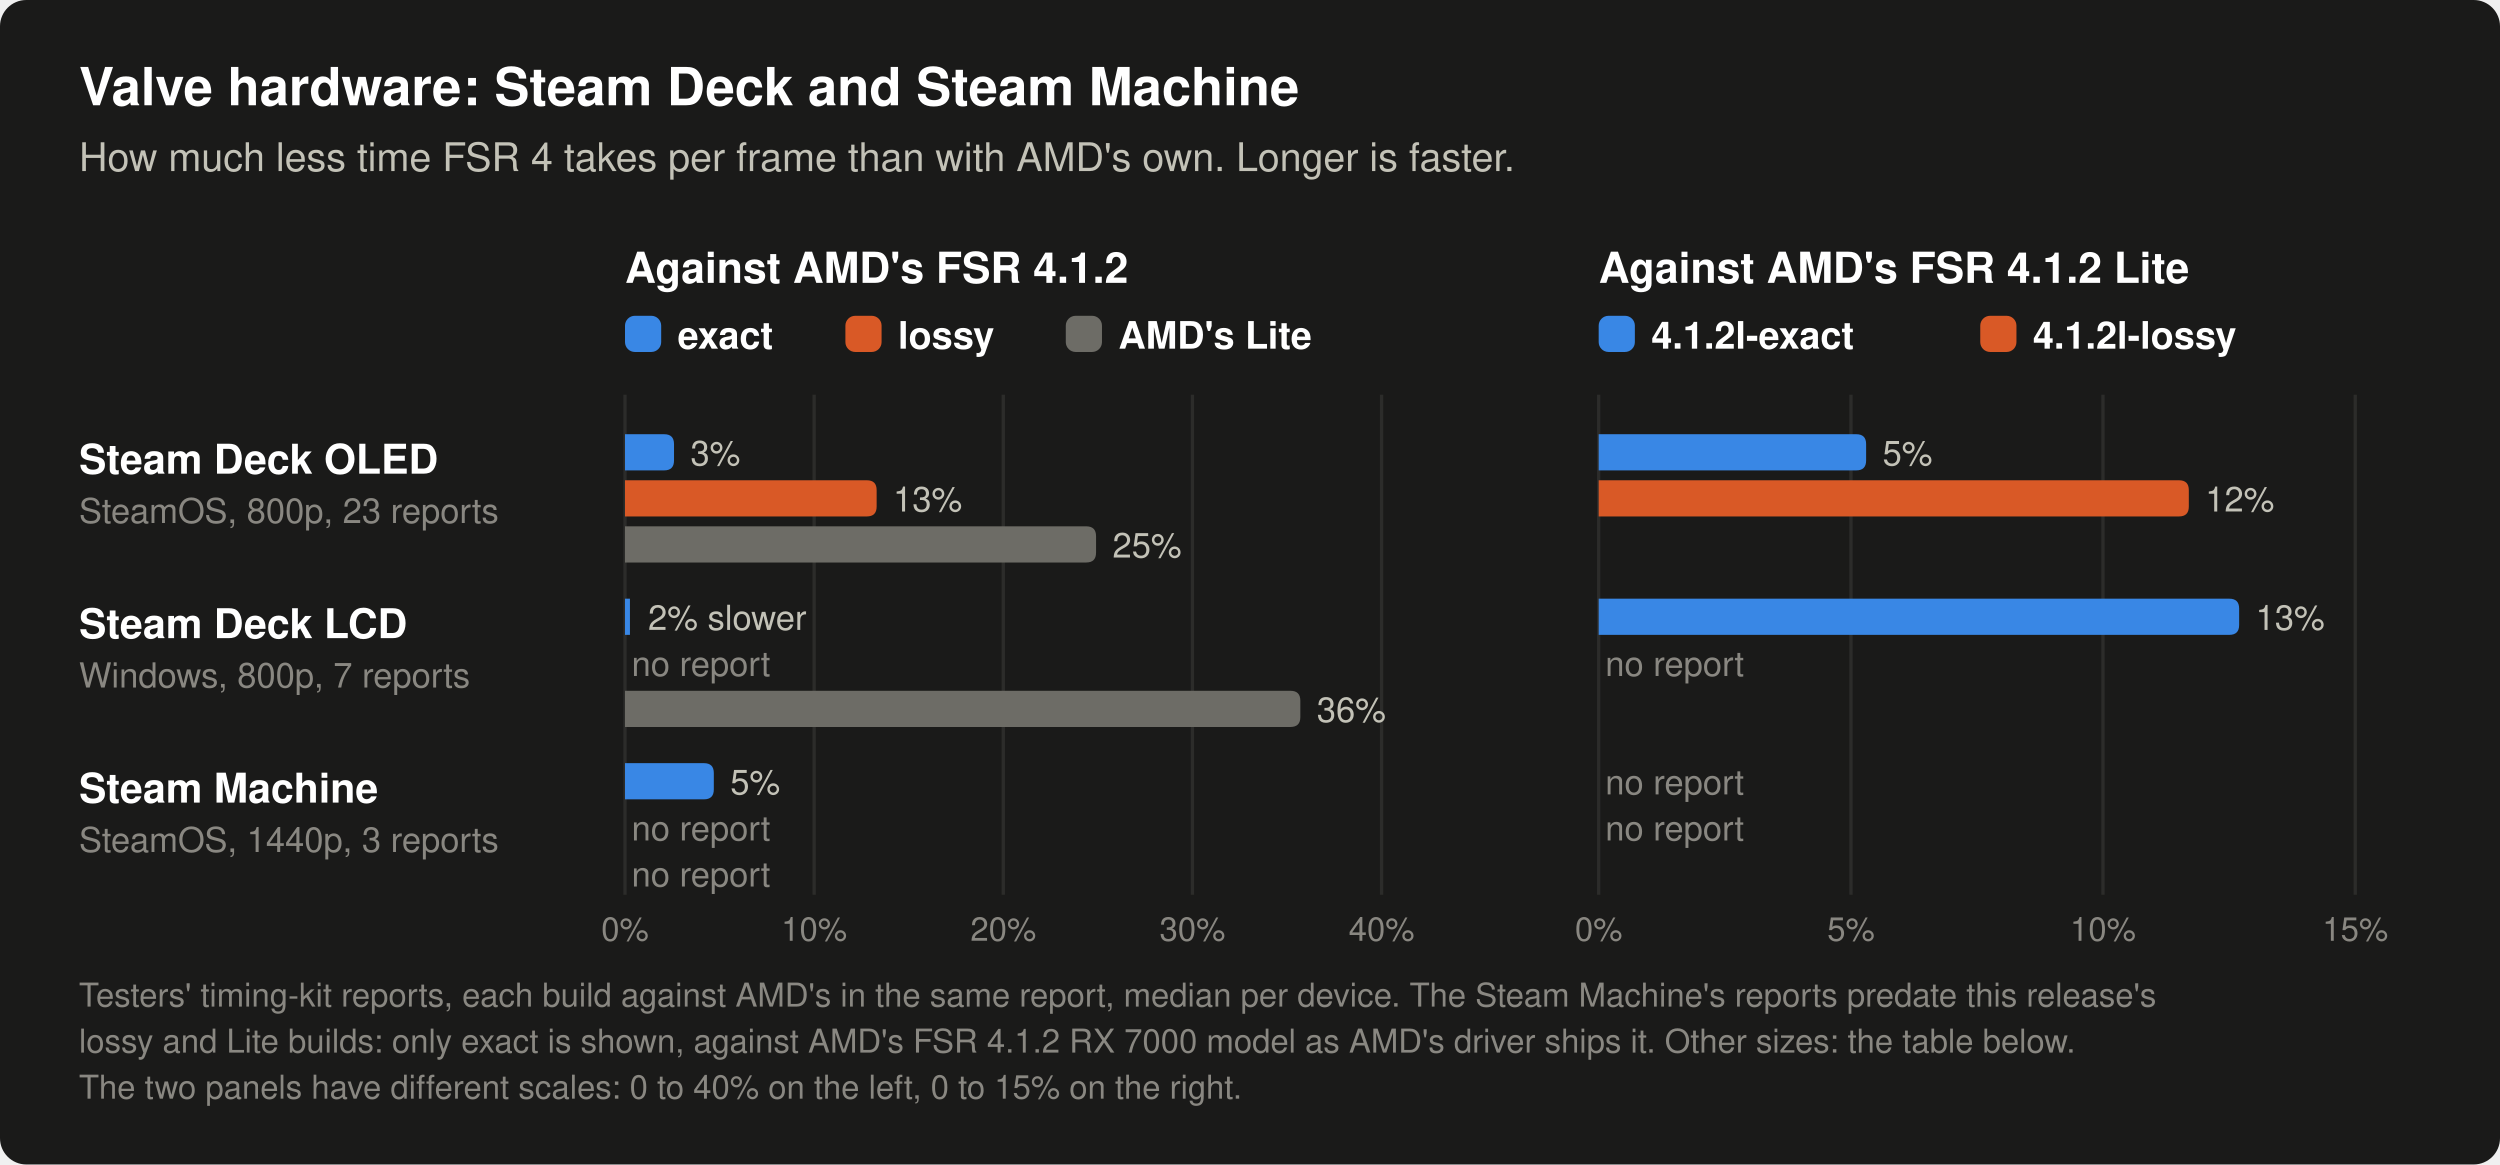
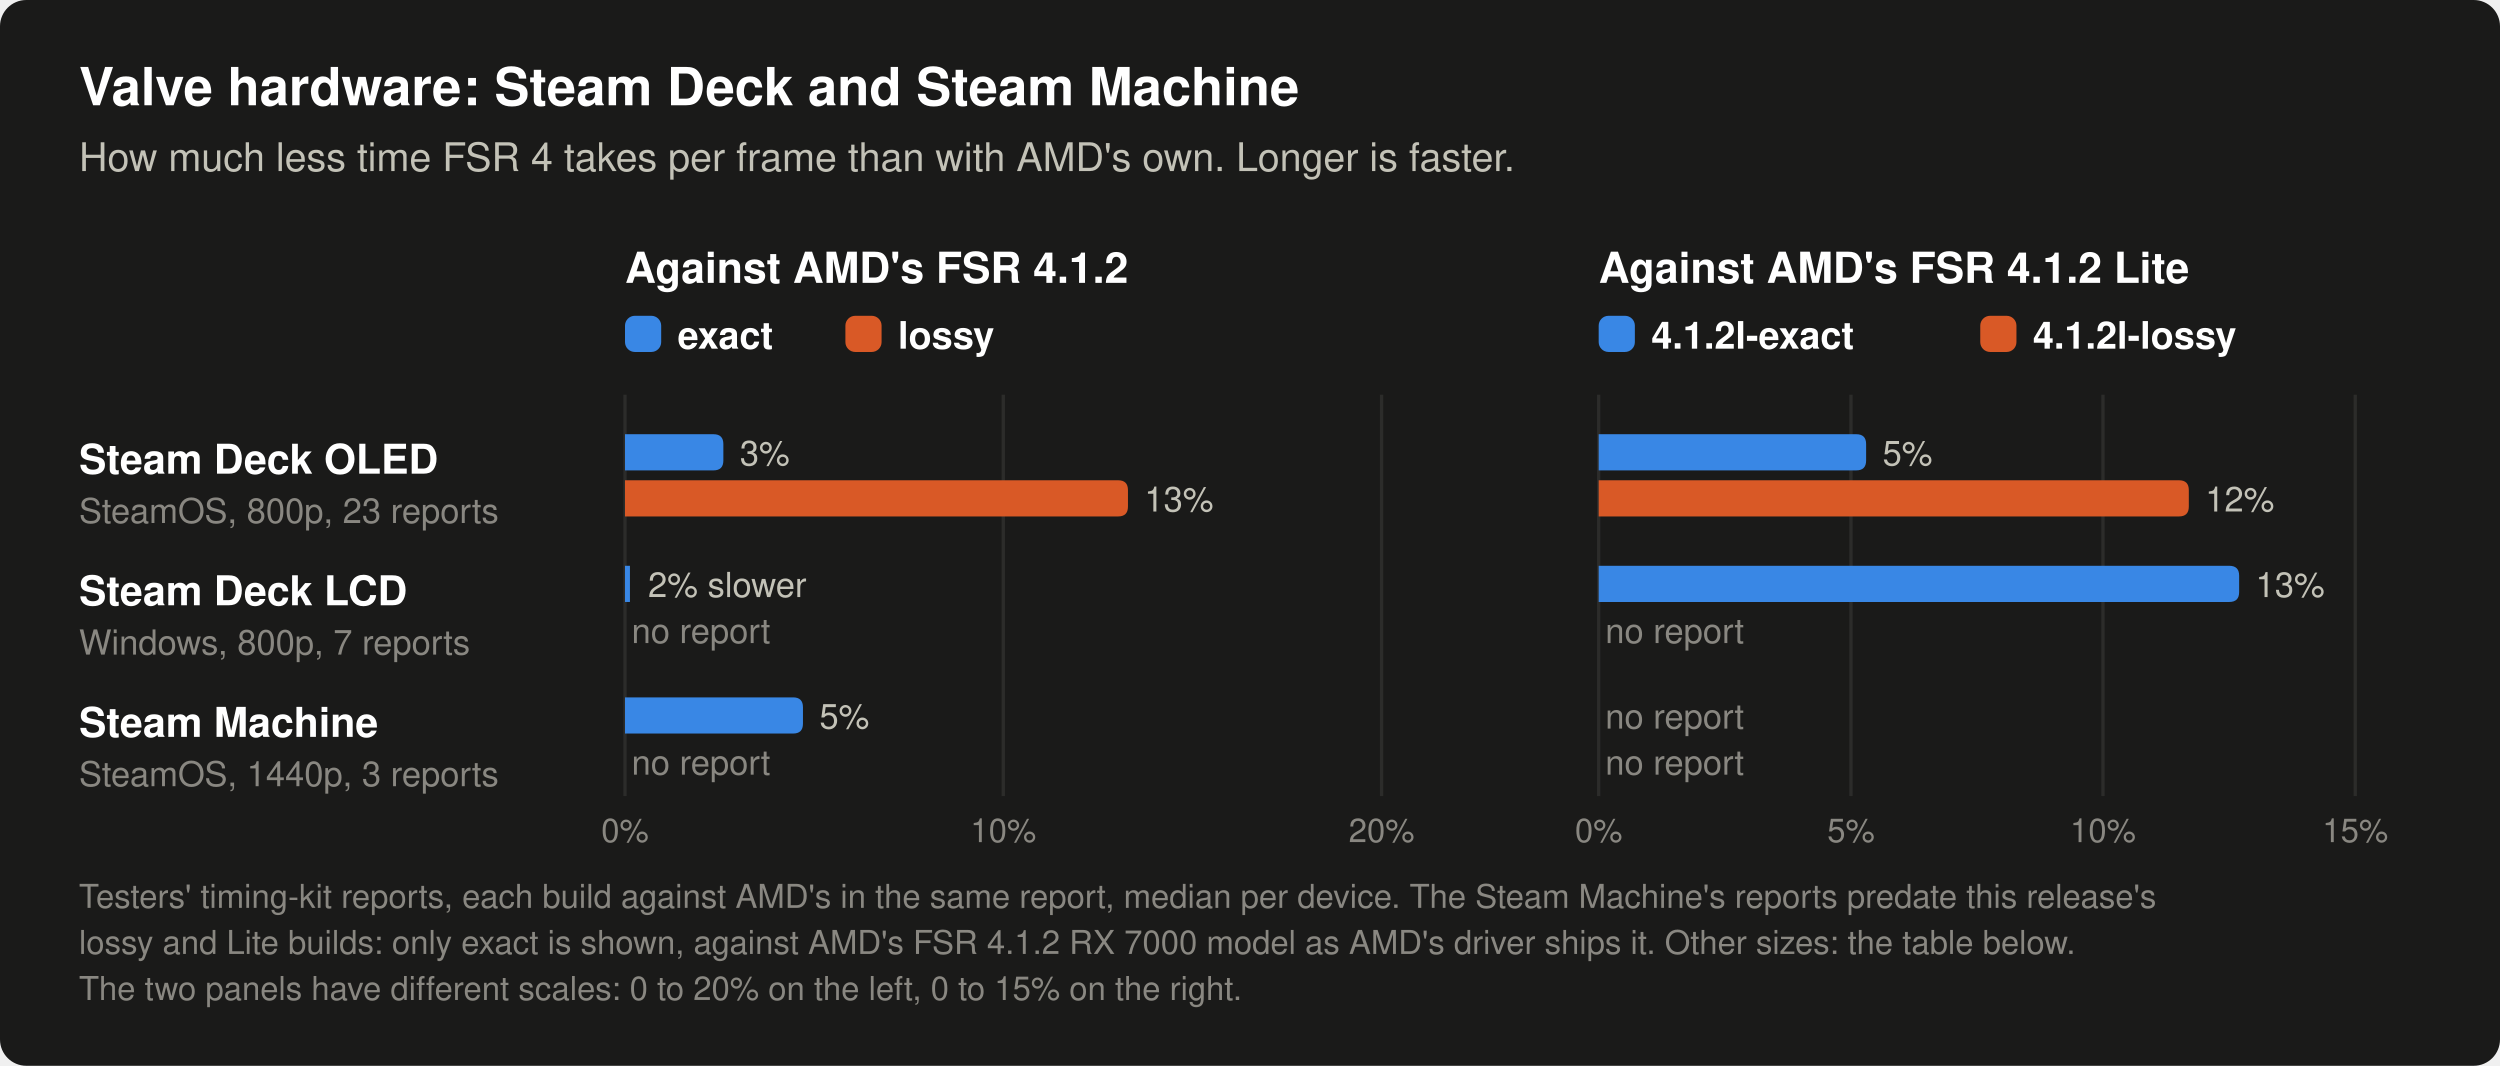
- <svg xmlns="http://www.w3.org/2000/svg" width="760" height="354" viewBox="0 0 760 354" role="img" aria-label="Valve hardware: Steam Deck and Steam Machine: how much less time FSR 4 takes per frame with this project's builds than with AMD's own, moving scene, Balanced. Steam Deck OLED (SteamOS, 800p, 23 reports): exact 3%, lossy 13%, AMD's Lite itself 25% less time than AMD's FSR 4.1.2; 4.1.2l-exact 5%, 4.1.2l-lossy 12% less than AMD's Lite. Steam Deck LCD (Windows, 800p, 7 reports): exact 2% more, lossy no report, AMD's Lite itself 36% less time than AMD's FSR 4.1.2; 4.1.2l-exact 13%, 4.1.2l-lossy no report less than AMD's Lite. Steam Machine (SteamOS, 1440p, 3 reports): exact 5%, lossy no report, AMD's Lite itself no report less time than AMD's FSR 4.1.2; 4.1.2l-exact no report, 4.1.2l-lossy no report less than AMD's Lite.">
-   <rect width="760" height="354" rx="8" fill="#1a1a19" />
+ <svg xmlns="http://www.w3.org/2000/svg" width="760" height="324" viewBox="0 0 760 324" role="img" aria-label="Valve hardware: Steam Deck and Steam Machine: how much less time FSR 4 takes per frame with this project's builds than with AMD's own, moving scene, Balanced. Steam Deck OLED (SteamOS, 800p, 23 reports): exact 3%, lossy 13%, less time than AMD's FSR 4.1.2; 4.1.2l-exact 5%, 4.1.2l-lossy 12% less than AMD's Lite. Steam Deck LCD (Windows, 800p, 7 reports): exact 2% more, lossy no report, less time than AMD's FSR 4.1.2; 4.1.2l-exact 13%, 4.1.2l-lossy no report less than AMD's Lite. Steam Machine (SteamOS, 1440p, 3 reports): exact 5%, lossy no report, less time than AMD's FSR 4.1.2; 4.1.2l-exact no report, 4.1.2l-lossy no report less than AMD's Lite.">
+   <rect width="760" height="324" rx="8" fill="#1a1a19" />
  <text x="24.0" y="32.0" font-family="-apple-system, 'Segoe UI', Helvetica, Arial, sans-serif" font-size="16" font-weight="600" text-anchor="start" fill="#ffffff">Valve hardware: Steam Deck and Steam Machine</text>
  <text x="24.0" y="52.0" font-family="-apple-system, 'Segoe UI', Helvetica, Arial, sans-serif" font-size="12" text-anchor="start" fill="#c3c2b7">How much less time FSR 4 takes per frame than with AMD's own. Longer is faster.</text>
  <text x="190.0" y="86.0" font-family="-apple-system, 'Segoe UI', Helvetica, Arial, sans-serif" font-size="13" font-weight="600" text-anchor="start" fill="#ffffff">Against AMD's FSR 4.1.2</text>
  <rect x="190" y="96" width="11" height="11" rx="3" fill="#3987e5" />
  <text x="206.0" y="106.0" font-family="-apple-system, 'Segoe UI', Helvetica, Arial, sans-serif" font-size="11.5" font-weight="600" text-anchor="start" fill="#ffffff">exact</text>
  <rect x="257.0" y="96" width="11" height="11" rx="3" fill="#d95926" />
  <text x="273.0" y="106.0" font-family="-apple-system, 'Segoe UI', Helvetica, Arial, sans-serif" font-size="11.5" font-weight="600" text-anchor="start" fill="#ffffff">lossy</text>
-   <rect x="324.0" y="96" width="11" height="11" rx="3" fill="#6d6c66" />
-   <text x="340.0" y="106.0" font-family="-apple-system, 'Segoe UI', Helvetica, Arial, sans-serif" font-size="11.5" font-weight="600" text-anchor="start" fill="#ffffff">AMD's Lite</text>
  <text x="486.0" y="86.0" font-family="-apple-system, 'Segoe UI', Helvetica, Arial, sans-serif" font-size="13" font-weight="600" text-anchor="start" fill="#ffffff">Against AMD's FSR 4.1.2 Lite</text>
  <rect x="486" y="96" width="11" height="11" rx="3" fill="#3987e5" />
  <text x="502.0" y="106.0" font-family="-apple-system, 'Segoe UI', Helvetica, Arial, sans-serif" font-size="11.5" font-weight="600" text-anchor="start" fill="#ffffff">4.1.2l-exact</text>
  <rect x="602.0" y="96" width="11" height="11" rx="3" fill="#d95926" />
  <text x="618.0" y="106.0" font-family="-apple-system, 'Segoe UI', Helvetica, Arial, sans-serif" font-size="11.5" font-weight="600" text-anchor="start" fill="#ffffff">4.1.2l-lossy</text>
-   <line x1="190.0" y1="120" x2="190.0" y2="272" stroke="#2c2c2a" stroke-width="1" />
-   <text x="190.0" y="286.0" font-family="-apple-system, 'Segoe UI', Helvetica, Arial, sans-serif" font-size="10" text-anchor="middle" fill="#898781">0%</text>
-   <line x1="247.5" y1="120" x2="247.5" y2="272" stroke="#2c2c2a" stroke-width="1" />
-   <text x="247.5" y="286.0" font-family="-apple-system, 'Segoe UI', Helvetica, Arial, sans-serif" font-size="10" text-anchor="middle" fill="#898781">10%</text>
-   <line x1="305.0" y1="120" x2="305.0" y2="272" stroke="#2c2c2a" stroke-width="1" />
-   <text x="305.0" y="286.0" font-family="-apple-system, 'Segoe UI', Helvetica, Arial, sans-serif" font-size="10" text-anchor="middle" fill="#898781">20%</text>
-   <line x1="362.5" y1="120" x2="362.5" y2="272" stroke="#2c2c2a" stroke-width="1" />
-   <text x="362.5" y="286.0" font-family="-apple-system, 'Segoe UI', Helvetica, Arial, sans-serif" font-size="10" text-anchor="middle" fill="#898781">30%</text>
-   <line x1="420.0" y1="120" x2="420.0" y2="272" stroke="#2c2c2a" stroke-width="1" />
-   <text x="420.0" y="286.0" font-family="-apple-system, 'Segoe UI', Helvetica, Arial, sans-serif" font-size="10" text-anchor="middle" fill="#898781">40%</text>
-   <line x1="486.0" y1="120" x2="486.0" y2="272" stroke="#2c2c2a" stroke-width="1" />
-   <text x="486.0" y="286.0" font-family="-apple-system, 'Segoe UI', Helvetica, Arial, sans-serif" font-size="10" text-anchor="middle" fill="#898781">0%</text>
-   <line x1="562.7" y1="120" x2="562.7" y2="272" stroke="#2c2c2a" stroke-width="1" />
-   <text x="562.7" y="286.0" font-family="-apple-system, 'Segoe UI', Helvetica, Arial, sans-serif" font-size="10" text-anchor="middle" fill="#898781">5%</text>
-   <line x1="639.3" y1="120" x2="639.3" y2="272" stroke="#2c2c2a" stroke-width="1" />
-   <text x="639.3" y="286.0" font-family="-apple-system, 'Segoe UI', Helvetica, Arial, sans-serif" font-size="10" text-anchor="middle" fill="#898781">10%</text>
-   <line x1="716.0" y1="120" x2="716.0" y2="272" stroke="#2c2c2a" stroke-width="1" />
-   <text x="716.0" y="286.0" font-family="-apple-system, 'Segoe UI', Helvetica, Arial, sans-serif" font-size="10" text-anchor="middle" fill="#898781">15%</text>
+   <line x1="190.0" y1="120" x2="190.0" y2="242" stroke="#2c2c2a" stroke-width="1" />
+   <text x="190.0" y="256.0" font-family="-apple-system, 'Segoe UI', Helvetica, Arial, sans-serif" font-size="10" text-anchor="middle" fill="#898781">0%</text>
+   <line x1="305.0" y1="120" x2="305.0" y2="242" stroke="#2c2c2a" stroke-width="1" />
+   <text x="305.0" y="256.0" font-family="-apple-system, 'Segoe UI', Helvetica, Arial, sans-serif" font-size="10" text-anchor="middle" fill="#898781">10%</text>
+   <line x1="420.0" y1="120" x2="420.0" y2="242" stroke="#2c2c2a" stroke-width="1" />
+   <text x="420.0" y="256.0" font-family="-apple-system, 'Segoe UI', Helvetica, Arial, sans-serif" font-size="10" text-anchor="middle" fill="#898781">20%</text>
+   <line x1="486.0" y1="120" x2="486.0" y2="242" stroke="#2c2c2a" stroke-width="1" />
+   <text x="486.0" y="256.0" font-family="-apple-system, 'Segoe UI', Helvetica, Arial, sans-serif" font-size="10" text-anchor="middle" fill="#898781">0%</text>
+   <line x1="562.7" y1="120" x2="562.7" y2="242" stroke="#2c2c2a" stroke-width="1" />
+   <text x="562.7" y="256.0" font-family="-apple-system, 'Segoe UI', Helvetica, Arial, sans-serif" font-size="10" text-anchor="middle" fill="#898781">5%</text>
+   <line x1="639.3" y1="120" x2="639.3" y2="242" stroke="#2c2c2a" stroke-width="1" />
+   <text x="639.3" y="256.0" font-family="-apple-system, 'Segoe UI', Helvetica, Arial, sans-serif" font-size="10" text-anchor="middle" fill="#898781">10%</text>
+   <line x1="716.0" y1="120" x2="716.0" y2="242" stroke="#2c2c2a" stroke-width="1" />
+   <text x="716.0" y="256.0" font-family="-apple-system, 'Segoe UI', Helvetica, Arial, sans-serif" font-size="10" text-anchor="middle" fill="#898781">15%</text>
  <text x="24.0" y="144.0" font-family="-apple-system, 'Segoe UI', Helvetica, Arial, sans-serif" font-size="12.5" font-weight="600" text-anchor="start" fill="#ffffff">Steam Deck OLED</text>
  <text x="24.0" y="159.0" font-family="-apple-system, 'Segoe UI', Helvetica, Arial, sans-serif" font-size="10.5" text-anchor="start" fill="#898781">SteamOS, 800p, 23 reports</text>
-   <path d="M190,132 H201.9 Q204.9,132 204.9,135 V140 Q204.9,143 201.9,143 H190 Z" fill="#3987e5" />
-   <text x="209.9" y="141.5" font-family="-apple-system, 'Segoe UI', Helvetica, Arial, sans-serif" font-size="10.5" text-anchor="start" fill="#c3c2b7">3%</text>
-   <path d="M190,146 H263.5 Q266.5,146 266.5,149 V154 Q266.5,157 263.5,157 H190 Z" fill="#d95926" />
-   <text x="271.5" y="155.5" font-family="-apple-system, 'Segoe UI', Helvetica, Arial, sans-serif" font-size="10.5" text-anchor="start" fill="#c3c2b7">13%</text>
-   <path d="M190,160 H330.2 Q333.2,160 333.2,163 V168 Q333.2,171 330.2,171 H190 Z" fill="#6d6c66" />
-   <text x="338.2" y="169.5" font-family="-apple-system, 'Segoe UI', Helvetica, Arial, sans-serif" font-size="10.5" text-anchor="start" fill="#c3c2b7">25%</text>
+   <path d="M190,132 H216.9 Q219.9,132 219.9,135 V140 Q219.9,143 216.9,143 H190 Z" fill="#3987e5" />
+   <text x="224.9" y="141.5" font-family="-apple-system, 'Segoe UI', Helvetica, Arial, sans-serif" font-size="10.5" text-anchor="start" fill="#c3c2b7">3%</text>
+   <path d="M190,146 H339.9 Q342.9,146 342.9,149 V154 Q342.9,157 339.9,157 H190 Z" fill="#d95926" />
+   <text x="347.9" y="155.5" font-family="-apple-system, 'Segoe UI', Helvetica, Arial, sans-serif" font-size="10.5" text-anchor="start" fill="#c3c2b7">13%</text>
  <path d="M486,132 H564.3 Q567.3,132 567.3,135 V140 Q567.3,143 564.3,143 H486 Z" fill="#3987e5" />
  <text x="572.3" y="141.5" font-family="-apple-system, 'Segoe UI', Helvetica, Arial, sans-serif" font-size="10.5" text-anchor="start" fill="#c3c2b7">5%</text>
  <path d="M486,146 H662.4 Q665.4,146 665.4,149 V154 Q665.4,157 662.4,157 H486 Z" fill="#d95926" />
  <text x="670.4" y="155.5" font-family="-apple-system, 'Segoe UI', Helvetica, Arial, sans-serif" font-size="10.5" text-anchor="start" fill="#c3c2b7">12%</text>
-   <text x="24.0" y="194.0" font-family="-apple-system, 'Segoe UI', Helvetica, Arial, sans-serif" font-size="12.5" font-weight="600" text-anchor="start" fill="#ffffff">Steam Deck LCD</text>
-   <text x="24.0" y="209.0" font-family="-apple-system, 'Segoe UI', Helvetica, Arial, sans-serif" font-size="10.5" text-anchor="start" fill="#898781">Windows, 800p, 7 reports</text>
-   <rect x="190" y="182" width="1.5" height="11" fill="#3987e5" />
-   <text x="197.0" y="191.5" font-family="-apple-system, 'Segoe UI', Helvetica, Arial, sans-serif" font-size="10.5" text-anchor="start" fill="#c3c2b7">2% slower</text>
-   <text x="192.0" y="205.5" font-family="-apple-system, 'Segoe UI', Helvetica, Arial, sans-serif" font-size="10.5" text-anchor="start" fill="#898781">no report</text>
-   <path d="M190,210 H392.3 Q395.3,210 395.3,213 V218 Q395.3,221 392.3,221 H190 Z" fill="#6d6c66" />
-   <text x="400.3" y="219.5" font-family="-apple-system, 'Segoe UI', Helvetica, Arial, sans-serif" font-size="10.5" text-anchor="start" fill="#c3c2b7">36%</text>
-   <path d="M486,182 H677.7 Q680.7,182 680.7,185 V190 Q680.7,193 677.7,193 H486 Z" fill="#3987e5" />
-   <text x="685.7" y="191.5" font-family="-apple-system, 'Segoe UI', Helvetica, Arial, sans-serif" font-size="10.5" text-anchor="start" fill="#c3c2b7">13%</text>
-   <text x="488.0" y="205.5" font-family="-apple-system, 'Segoe UI', Helvetica, Arial, sans-serif" font-size="10.5" text-anchor="start" fill="#898781">no report</text>
-   <text x="24.0" y="244.0" font-family="-apple-system, 'Segoe UI', Helvetica, Arial, sans-serif" font-size="12.5" font-weight="600" text-anchor="start" fill="#ffffff">Steam Machine</text>
-   <text x="24.0" y="259.0" font-family="-apple-system, 'Segoe UI', Helvetica, Arial, sans-serif" font-size="10.5" text-anchor="start" fill="#898781">SteamOS, 1440p, 3 reports</text>
-   <path d="M190,232 H214.0 Q217.0,232 217.0,235 V240 Q217.0,243 214.0,243 H190 Z" fill="#3987e5" />
-   <text x="222.0" y="241.5" font-family="-apple-system, 'Segoe UI', Helvetica, Arial, sans-serif" font-size="10.5" text-anchor="start" fill="#c3c2b7">5%</text>
-   <text x="192.0" y="255.5" font-family="-apple-system, 'Segoe UI', Helvetica, Arial, sans-serif" font-size="10.5" text-anchor="start" fill="#898781">no report</text>
-   <text x="192.0" y="269.5" font-family="-apple-system, 'Segoe UI', Helvetica, Arial, sans-serif" font-size="10.5" text-anchor="start" fill="#898781">no report</text>
-   <text x="488.0" y="241.5" font-family="-apple-system, 'Segoe UI', Helvetica, Arial, sans-serif" font-size="10.5" text-anchor="start" fill="#898781">no report</text>
-   <text x="488.0" y="255.5" font-family="-apple-system, 'Segoe UI', Helvetica, Arial, sans-serif" font-size="10.5" text-anchor="start" fill="#898781">no report</text>
-   <text x="24.0" y="306.0" font-family="-apple-system, 'Segoe UI', Helvetica, Arial, sans-serif" font-size="10" text-anchor="start" fill="#898781">Testers' timing-kit reports, each build against AMD's in the same report, median per device. The Steam Machine's reports predate this release's</text>
-   <text x="24.0" y="320.0" font-family="-apple-system, 'Segoe UI', Helvetica, Arial, sans-serif" font-size="10" text-anchor="start" fill="#898781">lossy and Lite builds: only exact is shown, against AMD's FSR 4.1.2 RX 7000 model as AMD's driver ships it. Other sizes: the table below.</text>
-   <text x="24.0" y="334.0" font-family="-apple-system, 'Segoe UI', Helvetica, Arial, sans-serif" font-size="10" text-anchor="start" fill="#898781">The two panels have different scales: 0 to 40% on the left, 0 to 15% on the right.</text>
+   <text x="24.0" y="184.0" font-family="-apple-system, 'Segoe UI', Helvetica, Arial, sans-serif" font-size="12.5" font-weight="600" text-anchor="start" fill="#ffffff">Steam Deck LCD</text>
+   <text x="24.0" y="199.0" font-family="-apple-system, 'Segoe UI', Helvetica, Arial, sans-serif" font-size="10.5" text-anchor="start" fill="#898781">Windows, 800p, 7 reports</text>
+   <rect x="190" y="172" width="1.5" height="11" fill="#3987e5" />
+   <text x="197.0" y="181.5" font-family="-apple-system, 'Segoe UI', Helvetica, Arial, sans-serif" font-size="10.5" text-anchor="start" fill="#c3c2b7">2% slower</text>
+   <text x="192.0" y="195.5" font-family="-apple-system, 'Segoe UI', Helvetica, Arial, sans-serif" font-size="10.5" text-anchor="start" fill="#898781">no report</text>
+   <path d="M486,172 H677.7 Q680.7,172 680.7,175 V180 Q680.7,183 677.7,183 H486 Z" fill="#3987e5" />
+   <text x="685.7" y="181.5" font-family="-apple-system, 'Segoe UI', Helvetica, Arial, sans-serif" font-size="10.5" text-anchor="start" fill="#c3c2b7">13%</text>
+   <text x="488.0" y="195.5" font-family="-apple-system, 'Segoe UI', Helvetica, Arial, sans-serif" font-size="10.5" text-anchor="start" fill="#898781">no report</text>
+   <text x="24.0" y="224.0" font-family="-apple-system, 'Segoe UI', Helvetica, Arial, sans-serif" font-size="12.5" font-weight="600" text-anchor="start" fill="#ffffff">Steam Machine</text>
+   <text x="24.0" y="239.0" font-family="-apple-system, 'Segoe UI', Helvetica, Arial, sans-serif" font-size="10.5" text-anchor="start" fill="#898781">SteamOS, 1440p, 3 reports</text>
+   <path d="M190,212 H241.1 Q244.1,212 244.1,215 V220 Q244.1,223 241.1,223 H190 Z" fill="#3987e5" />
+   <text x="249.1" y="221.5" font-family="-apple-system, 'Segoe UI', Helvetica, Arial, sans-serif" font-size="10.5" text-anchor="start" fill="#c3c2b7">5%</text>
+   <text x="192.0" y="235.5" font-family="-apple-system, 'Segoe UI', Helvetica, Arial, sans-serif" font-size="10.5" text-anchor="start" fill="#898781">no report</text>
+   <text x="488.0" y="221.5" font-family="-apple-system, 'Segoe UI', Helvetica, Arial, sans-serif" font-size="10.5" text-anchor="start" fill="#898781">no report</text>
+   <text x="488.0" y="235.5" font-family="-apple-system, 'Segoe UI', Helvetica, Arial, sans-serif" font-size="10.5" text-anchor="start" fill="#898781">no report</text>
+   <text x="24.0" y="276.0" font-family="-apple-system, 'Segoe UI', Helvetica, Arial, sans-serif" font-size="10" text-anchor="start" fill="#898781">Testers' timing-kit reports, each build against AMD's in the same report, median per device. The Steam Machine's reports predate this release's</text>
+   <text x="24.0" y="290.0" font-family="-apple-system, 'Segoe UI', Helvetica, Arial, sans-serif" font-size="10" text-anchor="start" fill="#898781">lossy and Lite builds: only exact is shown, against AMD's FSR 4.1.2 RX 7000 model as AMD's driver ships it. Other sizes: the table below.</text>
+   <text x="24.0" y="304.0" font-family="-apple-system, 'Segoe UI', Helvetica, Arial, sans-serif" font-size="10" text-anchor="start" fill="#898781">The two panels have different scales: 0 to 20% on the left, 0 to 15% on the right.</text>
</svg>
